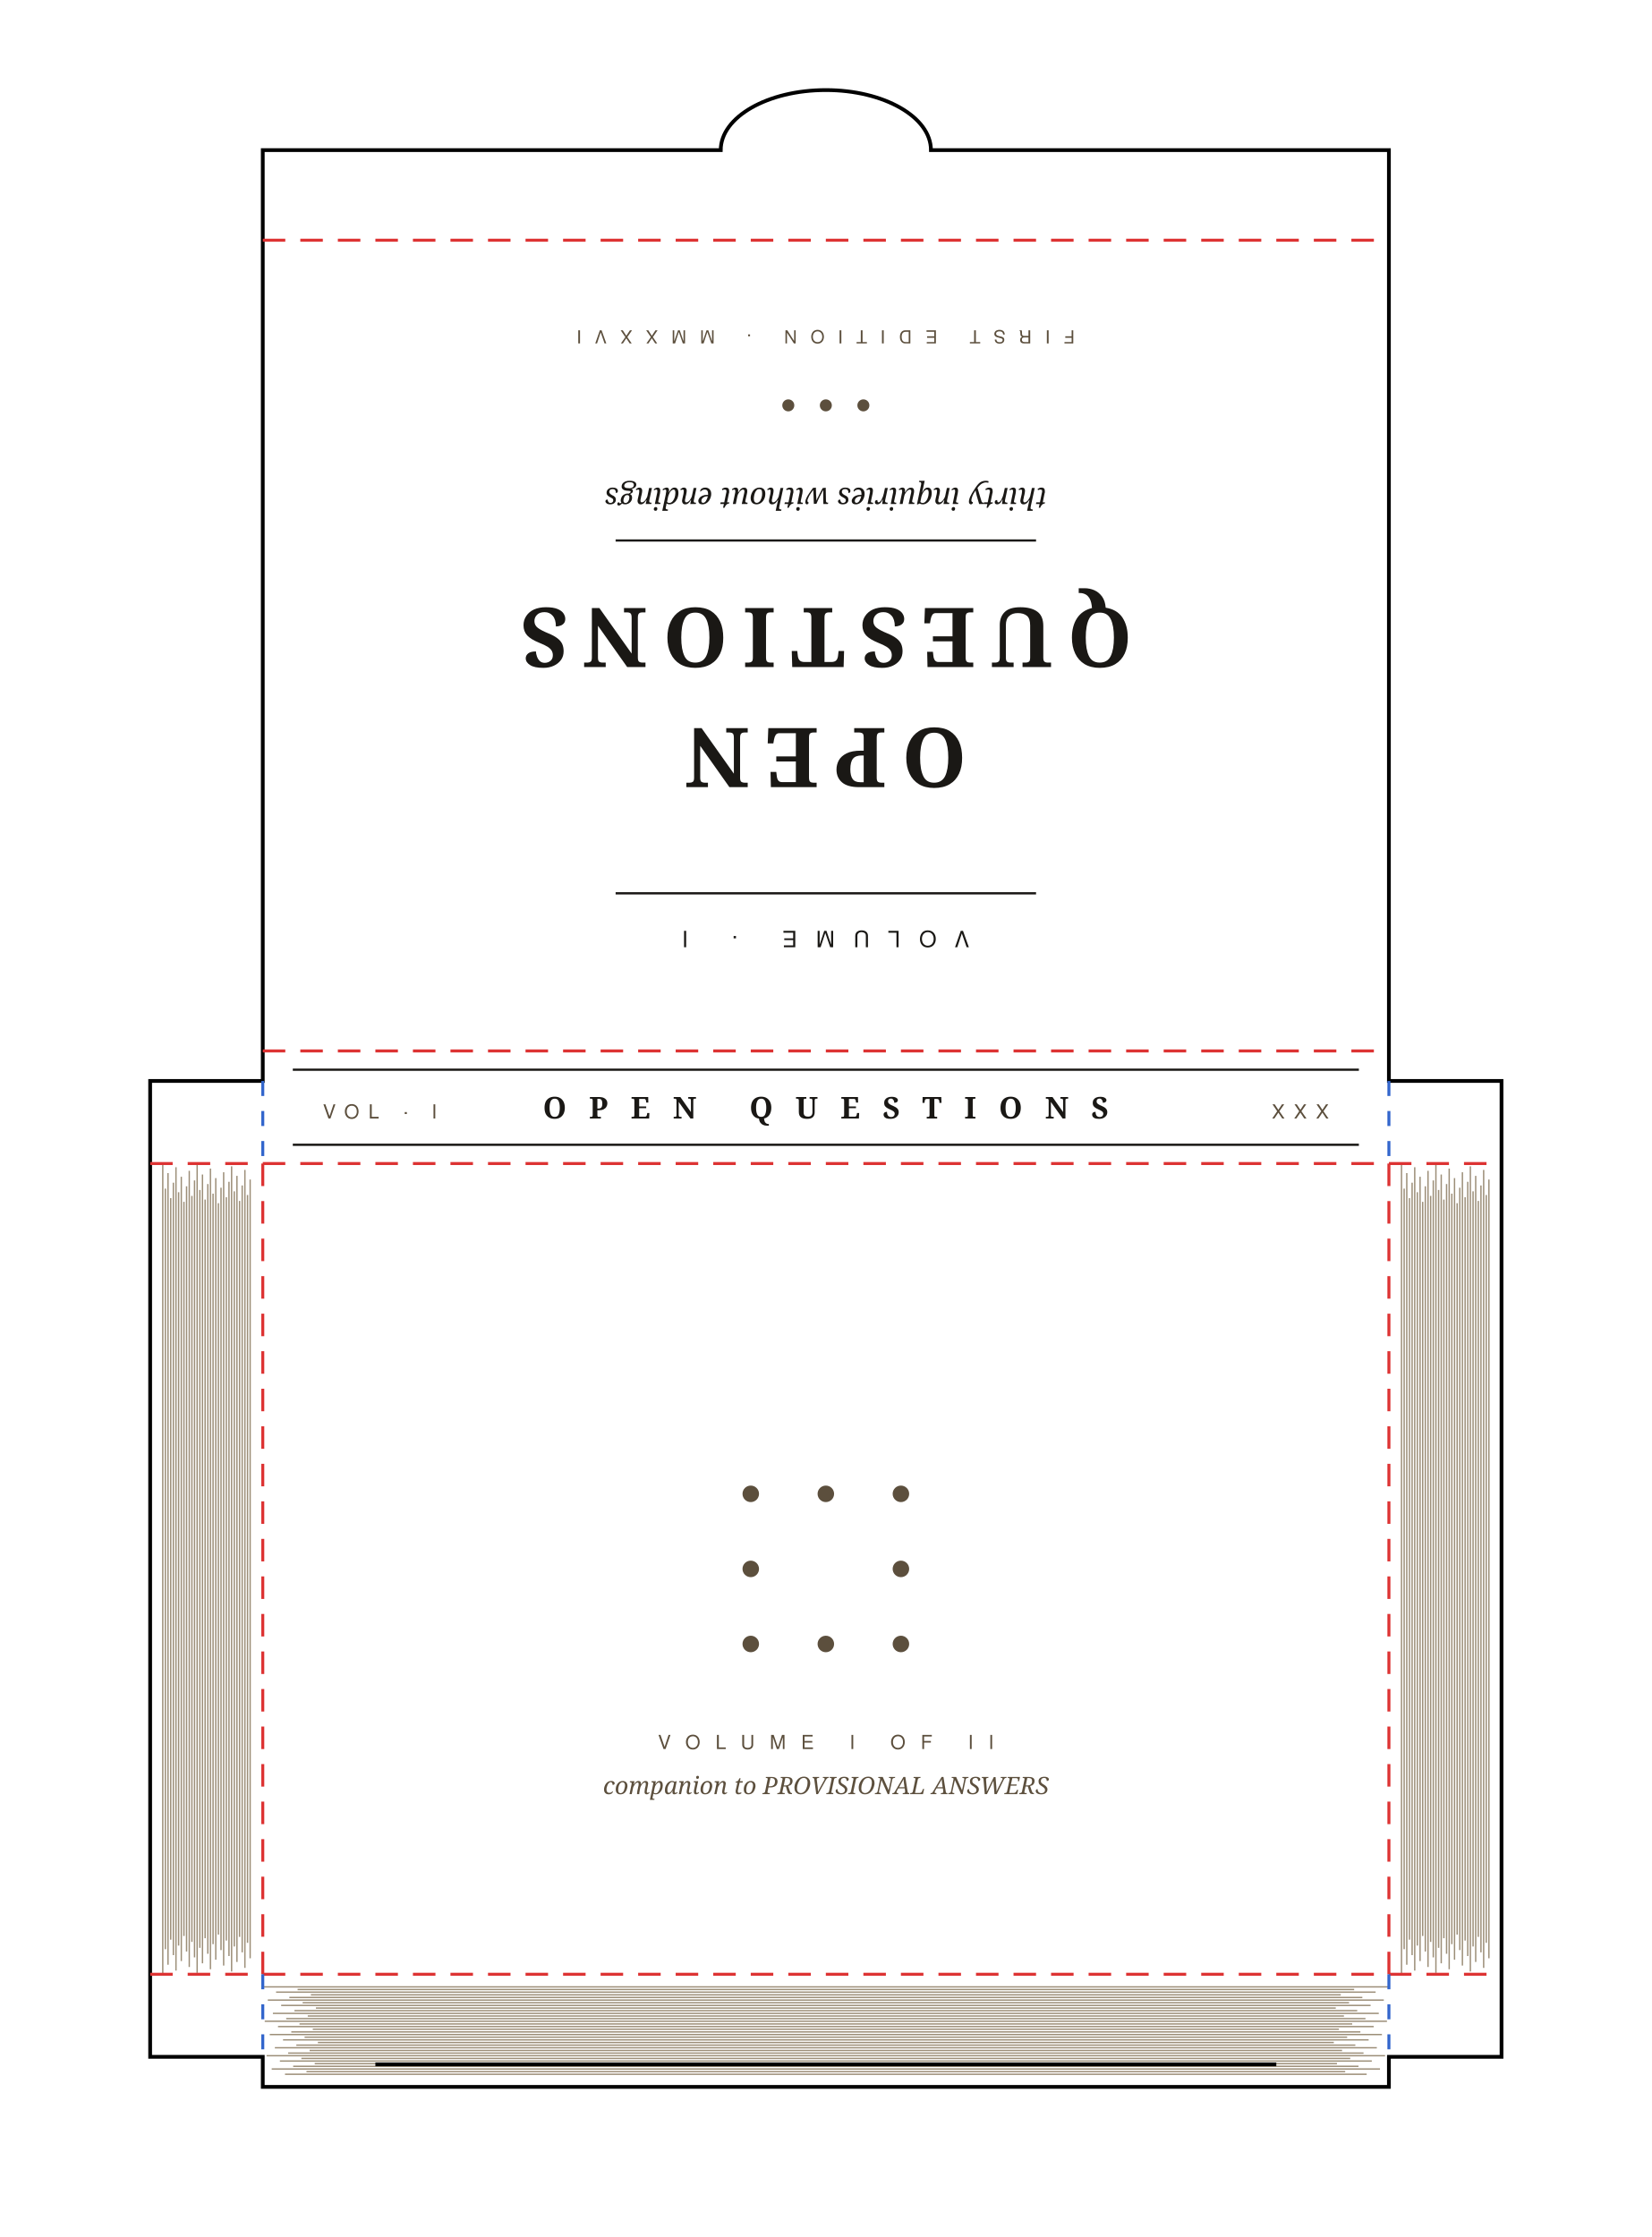
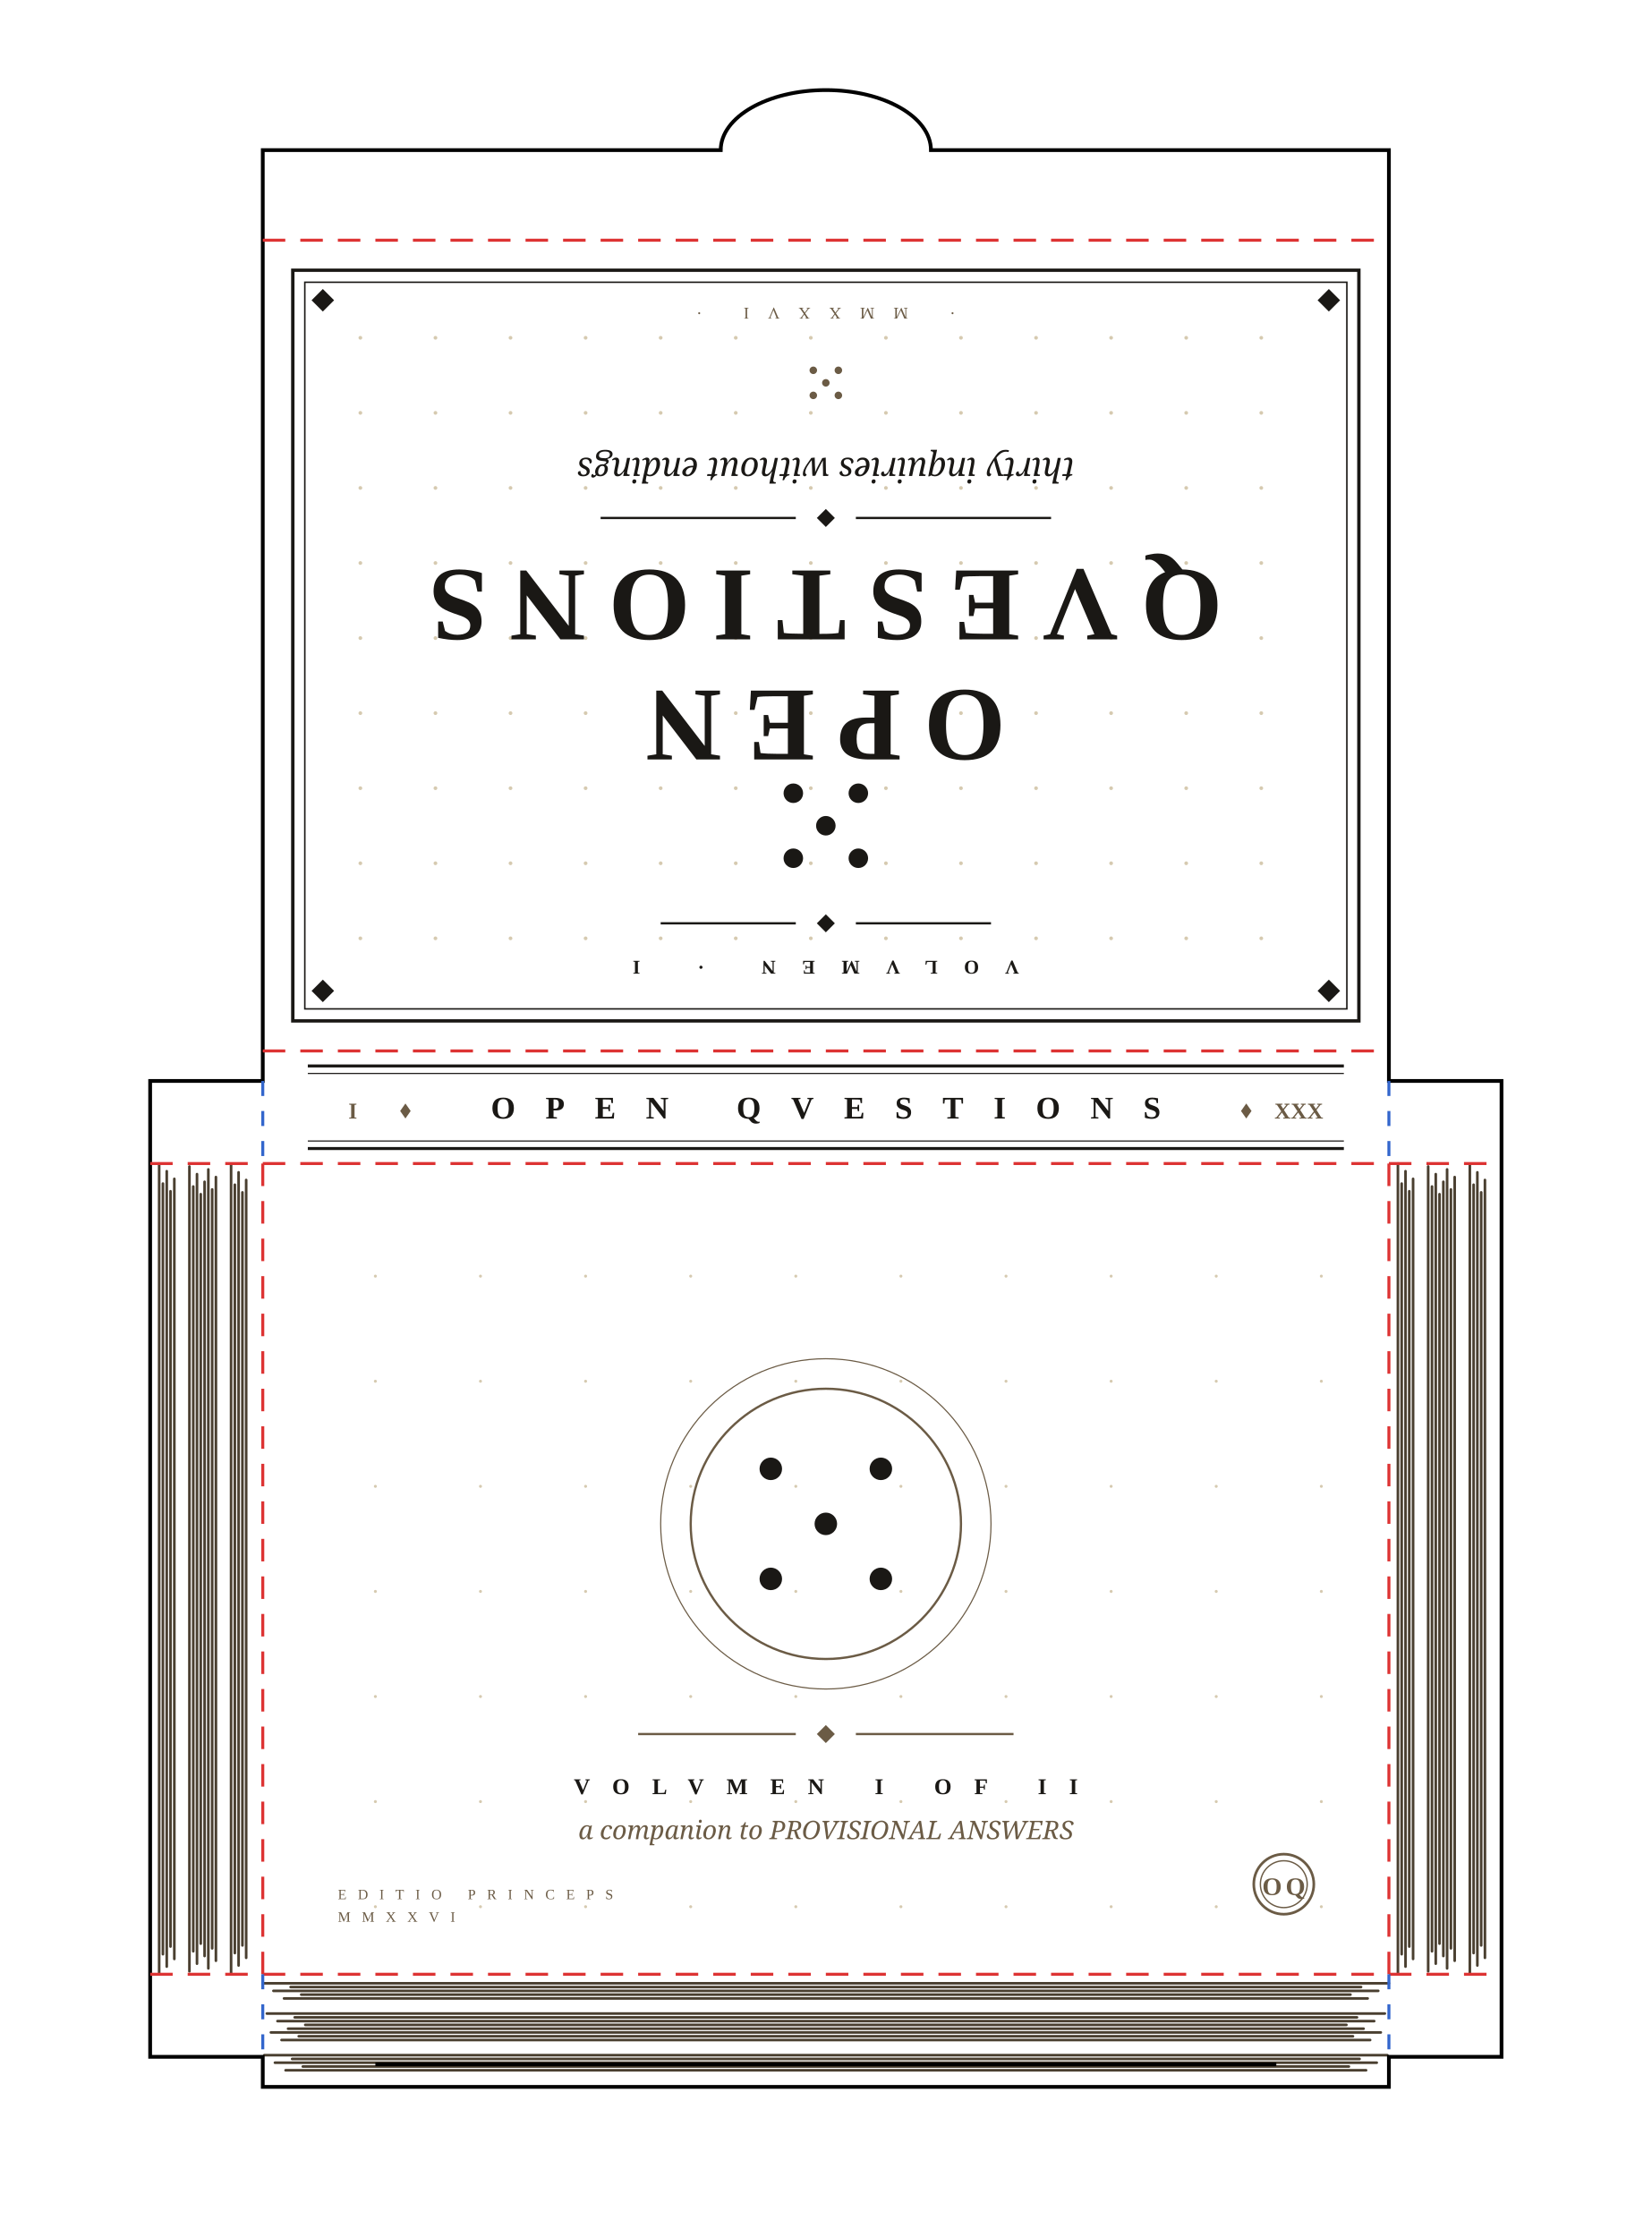
<svg xmlns="http://www.w3.org/2000/svg" width="220mm" height="298mm" viewBox="0 0 220 298">
  <defs>
    <style>
      .cut { fill: none; stroke: #000; stroke-width: 0.5; }
      .fold { fill: none; stroke: #d33; stroke-width: 0.4; stroke-dasharray: 3,2; }
      .glue { fill: none; stroke: #36c; stroke-width: 0.4; stroke-dasharray: 2,2; }
-       .pe { fill: none; stroke: #9C8E78; stroke-width: 0.18; }
+       .pe { fill: none; stroke: #4A3F30; stroke-width: 0.35; stroke-linecap: round; }
    </style>
  </defs>
  <g transform="translate(20, 20)">
    <g id="design">
-       <line class="pe" x1="15.00" y1="244.68" x2="165.00" y2="244.68" />
-       <line class="pe" x1="19.64" y1="245.03" x2="160.37" y2="245.03" />
-       <line class="pe" x1="16.77" y1="245.38" x2="163.23" y2="245.38" />
-       <line class="pe" x1="21.41" y1="245.74" x2="158.59" y2="245.74" />
-       <line class="pe" x1="18.54" y1="246.09" x2="161.46" y2="246.09" />
-       <line class="pe" x1="15.67" y1="246.44" x2="164.32" y2="246.44" />
-       <line class="pe" x1="20.31" y1="246.79" x2="159.69" y2="246.79" />
-       <line class="pe" x1="17.45" y1="247.15" x2="162.56" y2="247.15" />
-       <line class="pe" x1="22.08" y1="247.50" x2="157.92" y2="247.50" />
-       <line class="pe" x1="19.22" y1="247.85" x2="160.78" y2="247.85" />
-       <line class="pe" x1="16.35" y1="248.21" x2="163.65" y2="248.21" />
-       <line class="pe" x1="20.99" y1="248.56" x2="159.01" y2="248.56" />
-       <line class="pe" x1="18.12" y1="248.91" x2="161.88" y2="248.91" />
-       <line class="pe" x1="15.26" y1="249.26" x2="164.74" y2="249.26" />
-       <line class="pe" x1="19.89" y1="249.62" x2="160.11" y2="249.62" />
-       <line class="pe" x1="17.03" y1="249.97" x2="162.97" y2="249.97" />
-       <line class="pe" x1="21.66" y1="250.32" x2="158.34" y2="250.32" />
-       <line class="pe" x1="18.80" y1="250.68" x2="161.20" y2="250.68" />
-       <line class="pe" x1="15.93" y1="251.03" x2="164.07" y2="251.03" />
-       <line class="pe" x1="20.57" y1="251.38" x2="159.44" y2="251.38" />
-       <line class="pe" x1="17.70" y1="251.74" x2="162.30" y2="251.74" />
-       <line class="pe" x1="22.34" y1="252.09" x2="157.66" y2="252.09" />
-       <line class="pe" x1="19.47" y1="252.44" x2="160.53" y2="252.44" />
-       <line class="pe" x1="16.61" y1="252.79" x2="163.39" y2="252.79" />
-       <line class="pe" x1="21.24" y1="253.15" x2="158.76" y2="253.15" />
-       <line class="pe" x1="18.38" y1="253.50" x2="161.62" y2="253.50" />
-       <line class="pe" x1="15.51" y1="253.85" x2="164.49" y2="253.85" />
-       <line class="pe" x1="20.14" y1="254.21" x2="159.85" y2="254.21" />
-       <line class="pe" x1="17.28" y1="254.56" x2="162.72" y2="254.56" />
-       <line class="pe" x1="21.92" y1="254.91" x2="158.08" y2="254.91" />
-       <line class="pe" x1="19.05" y1="255.26" x2="160.95" y2="255.26" />
-       <line class="pe" x1="16.19" y1="255.62" x2="163.81" y2="255.62" />
-       <line class="pe" x1="20.82" y1="255.97" x2="159.18" y2="255.97" />
-       <line class="pe" x1="17.96" y1="256.32" x2="162.04" y2="256.32" />
-       <line class="pe" x1="1.68" y1="135.00" x2="1.68" y2="243.00" />
-       <line class="pe" x1="2.03" y1="138.34" x2="2.03" y2="239.66" />
-       <line class="pe" x1="2.38" y1="136.27" x2="2.38" y2="241.73" />
-       <line class="pe" x1="2.74" y1="139.61" x2="2.74" y2="238.39" />
-       <line class="pe" x1="3.09" y1="137.55" x2="3.09" y2="240.45" />
-       <line class="pe" x1="3.44" y1="135.49" x2="3.44" y2="242.51" />
-       <line class="pe" x1="3.79" y1="138.82" x2="3.79" y2="239.18" />
-       <line class="pe" x1="4.15" y1="136.76" x2="4.15" y2="241.24" />
-       <line class="pe" x1="4.50" y1="140.10" x2="4.50" y2="237.90" />
-       <line class="pe" x1="4.85" y1="138.03" x2="4.85" y2="239.97" />
-       <line class="pe" x1="5.21" y1="135.97" x2="5.21" y2="242.03" />
-       <line class="pe" x1="5.56" y1="139.31" x2="5.56" y2="238.69" />
-       <line class="pe" x1="5.91" y1="137.25" x2="5.91" y2="240.75" />
-       <line class="pe" x1="6.26" y1="135.18" x2="6.26" y2="242.82" />
-       <line class="pe" x1="6.62" y1="138.52" x2="6.62" y2="239.48" />
-       <line class="pe" x1="6.97" y1="136.46" x2="6.97" y2="241.54" />
-       <line class="pe" x1="7.32" y1="139.80" x2="7.32" y2="238.20" />
-       <line class="pe" x1="7.68" y1="137.73" x2="7.68" y2="240.27" />
-       <line class="pe" x1="8.03" y1="135.67" x2="8.03" y2="242.33" />
-       <line class="pe" x1="8.38" y1="139.01" x2="8.38" y2="238.99" />
-       <line class="pe" x1="8.74" y1="136.94" x2="8.74" y2="241.06" />
-       <line class="pe" x1="9.09" y1="140.28" x2="9.09" y2="237.72" />
-       <line class="pe" x1="9.44" y1="138.22" x2="9.44" y2="239.78" />
-       <line class="pe" x1="9.79" y1="136.16" x2="9.79" y2="241.84" />
-       <line class="pe" x1="10.15" y1="139.49" x2="10.15" y2="238.51" />
-       <line class="pe" x1="10.50" y1="137.43" x2="10.50" y2="240.57" />
-       <line class="pe" x1="10.85" y1="135.37" x2="10.85" y2="242.63" />
-       <line class="pe" x1="11.21" y1="138.70" x2="11.21" y2="239.30" />
-       <line class="pe" x1="11.56" y1="136.64" x2="11.56" y2="241.36" />
-       <line class="pe" x1="11.91" y1="139.98" x2="11.91" y2="238.02" />
-       <line class="pe" x1="12.26" y1="137.92" x2="12.26" y2="240.08" />
-       <line class="pe" x1="12.62" y1="135.85" x2="12.62" y2="242.15" />
-       <line class="pe" x1="12.97" y1="139.19" x2="12.97" y2="238.81" />
-       <line class="pe" x1="13.32" y1="137.13" x2="13.32" y2="240.87" />
-       <line class="pe" x1="166.68" y1="135.00" x2="166.68" y2="243.00" />
-       <line class="pe" x1="167.03" y1="138.34" x2="167.03" y2="239.66" />
-       <line class="pe" x1="167.38" y1="136.27" x2="167.38" y2="241.73" />
-       <line class="pe" x1="167.74" y1="139.61" x2="167.74" y2="238.39" />
-       <line class="pe" x1="168.09" y1="137.55" x2="168.09" y2="240.45" />
-       <line class="pe" x1="168.44" y1="135.49" x2="168.44" y2="242.51" />
-       <line class="pe" x1="168.79" y1="138.82" x2="168.79" y2="239.18" />
-       <line class="pe" x1="169.15" y1="136.76" x2="169.15" y2="241.24" />
-       <line class="pe" x1="169.50" y1="140.10" x2="169.50" y2="237.90" />
-       <line class="pe" x1="169.85" y1="138.03" x2="169.85" y2="239.97" />
-       <line class="pe" x1="170.21" y1="135.97" x2="170.21" y2="242.03" />
-       <line class="pe" x1="170.56" y1="139.31" x2="170.56" y2="238.69" />
-       <line class="pe" x1="170.91" y1="137.25" x2="170.91" y2="240.75" />
-       <line class="pe" x1="171.26" y1="135.18" x2="171.26" y2="242.82" />
-       <line class="pe" x1="171.62" y1="138.52" x2="171.62" y2="239.48" />
-       <line class="pe" x1="171.97" y1="136.46" x2="171.97" y2="241.54" />
-       <line class="pe" x1="172.32" y1="139.80" x2="172.32" y2="238.20" />
-       <line class="pe" x1="172.68" y1="137.73" x2="172.68" y2="240.27" />
-       <line class="pe" x1="173.03" y1="135.67" x2="173.03" y2="242.33" />
-       <line class="pe" x1="173.38" y1="139.01" x2="173.38" y2="238.99" />
-       <line class="pe" x1="173.74" y1="136.94" x2="173.74" y2="241.06" />
-       <line class="pe" x1="174.09" y1="140.28" x2="174.09" y2="237.72" />
-       <line class="pe" x1="174.44" y1="138.22" x2="174.44" y2="239.78" />
-       <line class="pe" x1="174.79" y1="136.16" x2="174.79" y2="241.84" />
-       <line class="pe" x1="175.15" y1="139.49" x2="175.15" y2="238.51" />
-       <line class="pe" x1="175.50" y1="137.43" x2="175.50" y2="240.57" />
-       <line class="pe" x1="175.85" y1="135.37" x2="175.85" y2="242.63" />
-       <line class="pe" x1="176.21" y1="138.70" x2="176.21" y2="239.30" />
-       <line class="pe" x1="176.56" y1="136.64" x2="176.56" y2="241.36" />
-       <line class="pe" x1="176.91" y1="139.98" x2="176.91" y2="238.02" />
-       <line class="pe" x1="177.26" y1="137.92" x2="177.26" y2="240.08" />
-       <line class="pe" x1="177.62" y1="135.85" x2="177.62" y2="242.15" />
-       <line class="pe" x1="177.97" y1="139.19" x2="177.97" y2="238.81" />
-       <line class="pe" x1="178.32" y1="137.13" x2="178.32" y2="240.87" />
+       <g id="bg_patterns">
+         <circle cx="28.0" cy="25.0" r="0.25" fill="#D6CAB0" />
+         <circle cx="28.0" cy="35.0" r="0.25" fill="#D6CAB0" />
+         <circle cx="28.0" cy="45.0" r="0.25" fill="#D6CAB0" />
+         <circle cx="28.0" cy="55.0" r="0.25" fill="#D6CAB0" />
+         <circle cx="28.0" cy="65.0" r="0.25" fill="#D6CAB0" />
+         <circle cx="28.0" cy="75.0" r="0.25" fill="#D6CAB0" />
+         <circle cx="28.0" cy="85.0" r="0.25" fill="#D6CAB0" />
+         <circle cx="28.0" cy="95.0" r="0.25" fill="#D6CAB0" />
+         <circle cx="28.0" cy="105.0" r="0.25" fill="#D6CAB0" />
+         <circle cx="38.0" cy="25.0" r="0.25" fill="#D6CAB0" />
+         <circle cx="38.0" cy="35.0" r="0.25" fill="#D6CAB0" />
+         <circle cx="38.0" cy="45.0" r="0.25" fill="#D6CAB0" />
+         <circle cx="38.0" cy="55.0" r="0.25" fill="#D6CAB0" />
+         <circle cx="38.0" cy="65.0" r="0.25" fill="#D6CAB0" />
+         <circle cx="38.0" cy="75.0" r="0.25" fill="#D6CAB0" />
+         <circle cx="38.0" cy="85.0" r="0.25" fill="#D6CAB0" />
+         <circle cx="38.0" cy="95.0" r="0.25" fill="#D6CAB0" />
+         <circle cx="38.0" cy="105.0" r="0.25" fill="#D6CAB0" />
+         <circle cx="48.0" cy="25.0" r="0.25" fill="#D6CAB0" />
+         <circle cx="48.0" cy="35.0" r="0.25" fill="#D6CAB0" />
+         <circle cx="48.0" cy="45.0" r="0.25" fill="#D6CAB0" />
+         <circle cx="48.0" cy="55.0" r="0.25" fill="#D6CAB0" />
+         <circle cx="48.0" cy="65.0" r="0.25" fill="#D6CAB0" />
+         <circle cx="48.0" cy="75.0" r="0.25" fill="#D6CAB0" />
+         <circle cx="48.0" cy="85.0" r="0.25" fill="#D6CAB0" />
+         <circle cx="48.0" cy="95.0" r="0.25" fill="#D6CAB0" />
+         <circle cx="48.0" cy="105.0" r="0.25" fill="#D6CAB0" />
+         <circle cx="58.0" cy="25.0" r="0.25" fill="#D6CAB0" />
+         <circle cx="58.0" cy="35.0" r="0.25" fill="#D6CAB0" />
+         <circle cx="58.0" cy="45.0" r="0.25" fill="#D6CAB0" />
+         <circle cx="58.0" cy="55.0" r="0.25" fill="#D6CAB0" />
+         <circle cx="58.0" cy="65.0" r="0.25" fill="#D6CAB0" />
+         <circle cx="58.0" cy="75.0" r="0.25" fill="#D6CAB0" />
+         <circle cx="58.0" cy="85.0" r="0.25" fill="#D6CAB0" />
+         <circle cx="58.0" cy="95.0" r="0.25" fill="#D6CAB0" />
+         <circle cx="58.0" cy="105.0" r="0.25" fill="#D6CAB0" />
+         <circle cx="68.0" cy="25.0" r="0.25" fill="#D6CAB0" />
+         <circle cx="68.0" cy="35.0" r="0.25" fill="#D6CAB0" />
+         <circle cx="68.0" cy="45.0" r="0.25" fill="#D6CAB0" />
+         <circle cx="68.0" cy="55.0" r="0.25" fill="#D6CAB0" />
+         <circle cx="68.0" cy="65.0" r="0.25" fill="#D6CAB0" />
+         <circle cx="68.0" cy="75.0" r="0.25" fill="#D6CAB0" />
+         <circle cx="68.0" cy="85.0" r="0.25" fill="#D6CAB0" />
+         <circle cx="68.0" cy="95.0" r="0.25" fill="#D6CAB0" />
+         <circle cx="68.0" cy="105.0" r="0.25" fill="#D6CAB0" />
+         <circle cx="78.0" cy="25.0" r="0.25" fill="#D6CAB0" />
+         <circle cx="78.0" cy="35.0" r="0.25" fill="#D6CAB0" />
+         <circle cx="78.0" cy="45.0" r="0.25" fill="#D6CAB0" />
+         <circle cx="78.0" cy="55.0" r="0.25" fill="#D6CAB0" />
+         <circle cx="78.0" cy="65.0" r="0.25" fill="#D6CAB0" />
+         <circle cx="78.0" cy="75.0" r="0.25" fill="#D6CAB0" />
+         <circle cx="78.0" cy="85.0" r="0.25" fill="#D6CAB0" />
+         <circle cx="78.0" cy="95.0" r="0.25" fill="#D6CAB0" />
+         <circle cx="78.0" cy="105.0" r="0.25" fill="#D6CAB0" />
+         <circle cx="88.0" cy="25.0" r="0.25" fill="#D6CAB0" />
+         <circle cx="88.0" cy="35.0" r="0.25" fill="#D6CAB0" />
+         <circle cx="88.0" cy="45.0" r="0.25" fill="#D6CAB0" />
+         <circle cx="88.0" cy="55.0" r="0.25" fill="#D6CAB0" />
+         <circle cx="88.0" cy="65.0" r="0.25" fill="#D6CAB0" />
+         <circle cx="88.0" cy="75.0" r="0.25" fill="#D6CAB0" />
+         <circle cx="88.0" cy="85.0" r="0.25" fill="#D6CAB0" />
+         <circle cx="88.0" cy="95.0" r="0.25" fill="#D6CAB0" />
+         <circle cx="88.0" cy="105.0" r="0.25" fill="#D6CAB0" />
+         <circle cx="98.0" cy="25.0" r="0.25" fill="#D6CAB0" />
+         <circle cx="98.0" cy="35.0" r="0.25" fill="#D6CAB0" />
+         <circle cx="98.0" cy="45.0" r="0.25" fill="#D6CAB0" />
+         <circle cx="98.0" cy="55.0" r="0.25" fill="#D6CAB0" />
+         <circle cx="98.0" cy="65.0" r="0.25" fill="#D6CAB0" />
+         <circle cx="98.0" cy="75.0" r="0.25" fill="#D6CAB0" />
+         <circle cx="98.0" cy="85.0" r="0.25" fill="#D6CAB0" />
+         <circle cx="98.0" cy="95.0" r="0.25" fill="#D6CAB0" />
+         <circle cx="98.0" cy="105.0" r="0.25" fill="#D6CAB0" />
+         <circle cx="108.0" cy="25.0" r="0.25" fill="#D6CAB0" />
+         <circle cx="108.0" cy="35.0" r="0.25" fill="#D6CAB0" />
+         <circle cx="108.0" cy="45.0" r="0.25" fill="#D6CAB0" />
+         <circle cx="108.0" cy="55.0" r="0.25" fill="#D6CAB0" />
+         <circle cx="108.0" cy="65.0" r="0.25" fill="#D6CAB0" />
+         <circle cx="108.0" cy="75.0" r="0.25" fill="#D6CAB0" />
+         <circle cx="108.0" cy="85.0" r="0.25" fill="#D6CAB0" />
+         <circle cx="108.0" cy="95.0" r="0.25" fill="#D6CAB0" />
+         <circle cx="108.0" cy="105.0" r="0.25" fill="#D6CAB0" />
+         <circle cx="118.0" cy="25.0" r="0.25" fill="#D6CAB0" />
+         <circle cx="118.0" cy="35.0" r="0.25" fill="#D6CAB0" />
+         <circle cx="118.0" cy="45.0" r="0.25" fill="#D6CAB0" />
+         <circle cx="118.0" cy="55.0" r="0.25" fill="#D6CAB0" />
+         <circle cx="118.0" cy="65.0" r="0.25" fill="#D6CAB0" />
+         <circle cx="118.0" cy="75.0" r="0.25" fill="#D6CAB0" />
+         <circle cx="118.0" cy="85.0" r="0.25" fill="#D6CAB0" />
+         <circle cx="118.0" cy="95.0" r="0.25" fill="#D6CAB0" />
+         <circle cx="118.0" cy="105.0" r="0.25" fill="#D6CAB0" />
+         <circle cx="128.0" cy="25.0" r="0.25" fill="#D6CAB0" />
+         <circle cx="128.0" cy="35.0" r="0.25" fill="#D6CAB0" />
+         <circle cx="128.0" cy="45.0" r="0.25" fill="#D6CAB0" />
+         <circle cx="128.0" cy="55.0" r="0.25" fill="#D6CAB0" />
+         <circle cx="128.0" cy="65.0" r="0.25" fill="#D6CAB0" />
+         <circle cx="128.0" cy="75.0" r="0.25" fill="#D6CAB0" />
+         <circle cx="128.0" cy="85.0" r="0.25" fill="#D6CAB0" />
+         <circle cx="128.0" cy="95.0" r="0.25" fill="#D6CAB0" />
+         <circle cx="128.0" cy="105.0" r="0.25" fill="#D6CAB0" />
+         <circle cx="138.0" cy="25.0" r="0.25" fill="#D6CAB0" />
+         <circle cx="138.0" cy="35.0" r="0.25" fill="#D6CAB0" />
+         <circle cx="138.0" cy="45.0" r="0.25" fill="#D6CAB0" />
+         <circle cx="138.0" cy="55.0" r="0.25" fill="#D6CAB0" />
+         <circle cx="138.0" cy="65.0" r="0.25" fill="#D6CAB0" />
+         <circle cx="138.0" cy="75.0" r="0.25" fill="#D6CAB0" />
+         <circle cx="138.0" cy="85.0" r="0.25" fill="#D6CAB0" />
+         <circle cx="138.0" cy="95.0" r="0.25" fill="#D6CAB0" />
+         <circle cx="138.0" cy="105.0" r="0.25" fill="#D6CAB0" />
+         <circle cx="148.0" cy="25.0" r="0.25" fill="#D6CAB0" />
+         <circle cx="148.0" cy="35.0" r="0.25" fill="#D6CAB0" />
+         <circle cx="148.0" cy="45.0" r="0.25" fill="#D6CAB0" />
+         <circle cx="148.0" cy="55.0" r="0.25" fill="#D6CAB0" />
+         <circle cx="148.0" cy="65.0" r="0.25" fill="#D6CAB0" />
+         <circle cx="148.0" cy="75.0" r="0.25" fill="#D6CAB0" />
+         <circle cx="148.0" cy="85.0" r="0.25" fill="#D6CAB0" />
+         <circle cx="148.0" cy="95.0" r="0.25" fill="#D6CAB0" />
+         <circle cx="148.0" cy="105.0" r="0.25" fill="#D6CAB0" />
+         <circle cx="30.0" cy="150.0" r="0.2" fill="#D6CAB0" />
+         <circle cx="30.0" cy="164.0" r="0.2" fill="#D6CAB0" />
+         <circle cx="30.0" cy="178.0" r="0.2" fill="#D6CAB0" />
+         <circle cx="30.0" cy="192.0" r="0.2" fill="#D6CAB0" />
+         <circle cx="30.0" cy="206.0" r="0.2" fill="#D6CAB0" />
+         <circle cx="30.0" cy="220.0" r="0.2" fill="#D6CAB0" />
+         <circle cx="30.0" cy="234.0" r="0.2" fill="#D6CAB0" />
+         <circle cx="44.0" cy="150.0" r="0.2" fill="#D6CAB0" />
+         <circle cx="44.0" cy="164.0" r="0.2" fill="#D6CAB0" />
+         <circle cx="44.0" cy="178.0" r="0.2" fill="#D6CAB0" />
+         <circle cx="44.0" cy="192.0" r="0.2" fill="#D6CAB0" />
+         <circle cx="44.0" cy="206.0" r="0.2" fill="#D6CAB0" />
+         <circle cx="44.0" cy="220.0" r="0.2" fill="#D6CAB0" />
+         <circle cx="44.0" cy="234.0" r="0.2" fill="#D6CAB0" />
+         <circle cx="58.0" cy="150.0" r="0.2" fill="#D6CAB0" />
+         <circle cx="58.0" cy="164.0" r="0.2" fill="#D6CAB0" />
+         <circle cx="58.0" cy="178.0" r="0.2" fill="#D6CAB0" />
+         <circle cx="58.0" cy="192.0" r="0.2" fill="#D6CAB0" />
+         <circle cx="58.0" cy="206.0" r="0.2" fill="#D6CAB0" />
+         <circle cx="58.0" cy="220.0" r="0.2" fill="#D6CAB0" />
+         <circle cx="58.0" cy="234.0" r="0.2" fill="#D6CAB0" />
+         <circle cx="72.0" cy="150.0" r="0.2" fill="#D6CAB0" />
+         <circle cx="72.0" cy="164.0" r="0.2" fill="#D6CAB0" />
+         <circle cx="72.0" cy="178.0" r="0.2" fill="#D6CAB0" />
+         <circle cx="72.0" cy="192.0" r="0.2" fill="#D6CAB0" />
+         <circle cx="72.0" cy="206.0" r="0.2" fill="#D6CAB0" />
+         <circle cx="72.0" cy="220.0" r="0.2" fill="#D6CAB0" />
+         <circle cx="72.0" cy="234.0" r="0.2" fill="#D6CAB0" />
+         <circle cx="86.0" cy="150.0" r="0.2" fill="#D6CAB0" />
+         <circle cx="86.0" cy="164.0" r="0.2" fill="#D6CAB0" />
+         <circle cx="86.0" cy="178.0" r="0.2" fill="#D6CAB0" />
+         <circle cx="86.0" cy="192.0" r="0.2" fill="#D6CAB0" />
+         <circle cx="86.0" cy="206.0" r="0.2" fill="#D6CAB0" />
+         <circle cx="86.0" cy="220.0" r="0.2" fill="#D6CAB0" />
+         <circle cx="86.0" cy="234.0" r="0.2" fill="#D6CAB0" />
+         <circle cx="100.0" cy="150.0" r="0.2" fill="#D6CAB0" />
+         <circle cx="100.0" cy="164.0" r="0.2" fill="#D6CAB0" />
+         <circle cx="100.0" cy="178.0" r="0.2" fill="#D6CAB0" />
+         <circle cx="100.0" cy="192.0" r="0.2" fill="#D6CAB0" />
+         <circle cx="100.0" cy="206.0" r="0.2" fill="#D6CAB0" />
+         <circle cx="100.0" cy="220.0" r="0.2" fill="#D6CAB0" />
+         <circle cx="100.0" cy="234.0" r="0.2" fill="#D6CAB0" />
+         <circle cx="114.0" cy="150.0" r="0.2" fill="#D6CAB0" />
+         <circle cx="114.0" cy="164.0" r="0.2" fill="#D6CAB0" />
+         <circle cx="114.0" cy="178.0" r="0.2" fill="#D6CAB0" />
+         <circle cx="114.0" cy="192.0" r="0.2" fill="#D6CAB0" />
+         <circle cx="114.0" cy="206.0" r="0.2" fill="#D6CAB0" />
+         <circle cx="114.0" cy="220.0" r="0.2" fill="#D6CAB0" />
+         <circle cx="114.0" cy="234.0" r="0.2" fill="#D6CAB0" />
+         <circle cx="128.0" cy="150.0" r="0.2" fill="#D6CAB0" />
+         <circle cx="128.0" cy="164.0" r="0.2" fill="#D6CAB0" />
+         <circle cx="128.0" cy="178.0" r="0.2" fill="#D6CAB0" />
+         <circle cx="128.0" cy="192.0" r="0.2" fill="#D6CAB0" />
+         <circle cx="128.0" cy="206.0" r="0.2" fill="#D6CAB0" />
+         <circle cx="128.0" cy="220.0" r="0.2" fill="#D6CAB0" />
+         <circle cx="128.0" cy="234.0" r="0.2" fill="#D6CAB0" />
+         <circle cx="142.0" cy="150.0" r="0.2" fill="#D6CAB0" />
+         <circle cx="142.0" cy="164.0" r="0.2" fill="#D6CAB0" />
+         <circle cx="142.0" cy="178.0" r="0.2" fill="#D6CAB0" />
+         <circle cx="142.0" cy="192.0" r="0.2" fill="#D6CAB0" />
+         <circle cx="142.0" cy="206.0" r="0.2" fill="#D6CAB0" />
+         <circle cx="142.0" cy="220.0" r="0.2" fill="#D6CAB0" />
+         <circle cx="142.0" cy="234.0" r="0.2" fill="#D6CAB0" />
+         <circle cx="156.0" cy="150.0" r="0.2" fill="#D6CAB0" />
+         <circle cx="156.0" cy="164.0" r="0.2" fill="#D6CAB0" />
+         <circle cx="156.0" cy="178.0" r="0.2" fill="#D6CAB0" />
+         <circle cx="156.0" cy="192.0" r="0.2" fill="#D6CAB0" />
+         <circle cx="156.0" cy="206.0" r="0.2" fill="#D6CAB0" />
+         <circle cx="156.0" cy="220.0" r="0.2" fill="#D6CAB0" />
+         <circle cx="156.0" cy="234.0" r="0.2" fill="#D6CAB0" />
+       </g>
+       <g id="page_edges">
+         <line class="pe" x1="15.00" y1="244.20" x2="165.00" y2="244.20" />
+         <line class="pe" x1="18.71" y1="244.70" x2="161.29" y2="244.70" />
+         <line class="pe" x1="16.42" y1="245.21" x2="163.58" y2="245.21" />
+         <line class="pe" x1="20.12" y1="245.71" x2="159.88" y2="245.71" />
+         <line class="pe" x1="17.83" y1="246.22" x2="162.17" y2="246.22" />
+         <line class="pe" x1="15.54" y1="248.23" x2="164.46" y2="248.23" />
+         <line class="pe" x1="19.25" y1="248.74" x2="160.75" y2="248.74" />
+         <line class="pe" x1="16.96" y1="249.24" x2="163.04" y2="249.24" />
+         <line class="pe" x1="20.66" y1="249.74" x2="159.34" y2="249.74" />
+         <line class="pe" x1="18.37" y1="250.25" x2="161.63" y2="250.25" />
+         <line class="pe" x1="16.08" y1="250.75" x2="163.92" y2="250.75" />
+         <line class="pe" x1="19.79" y1="251.26" x2="160.21" y2="251.26" />
+         <line class="pe" x1="17.50" y1="251.76" x2="162.50" y2="251.76" />
+         <line class="pe" x1="15.20" y1="253.78" x2="164.80" y2="253.78" />
+         <line class="pe" x1="18.91" y1="254.28" x2="161.09" y2="254.28" />
+         <line class="pe" x1="16.62" y1="254.78" x2="163.38" y2="254.78" />
+         <line class="pe" x1="20.33" y1="255.29" x2="159.67" y2="255.29" />
+         <line class="pe" x1="18.04" y1="255.79" x2="161.96" y2="255.79" />
+         <line class="pe" x1="1.20" y1="135.00" x2="1.20" y2="243.00" />
+         <line class="pe" x1="1.70" y1="137.67" x2="1.70" y2="240.33" />
+         <line class="pe" x1="2.21" y1="136.02" x2="2.21" y2="241.98" />
+         <line class="pe" x1="2.71" y1="138.69" x2="2.71" y2="239.31" />
+         <line class="pe" x1="3.22" y1="137.04" x2="3.22" y2="240.96" />
+         <line class="pe" x1="5.23" y1="135.39" x2="5.23" y2="242.61" />
+         <line class="pe" x1="5.74" y1="138.06" x2="5.74" y2="239.94" />
+         <line class="pe" x1="6.24" y1="136.41" x2="6.24" y2="241.59" />
+         <line class="pe" x1="6.74" y1="139.08" x2="6.74" y2="238.92" />
+         <line class="pe" x1="7.25" y1="137.43" x2="7.25" y2="240.57" />
+         <line class="pe" x1="7.75" y1="135.78" x2="7.75" y2="242.22" />
+         <line class="pe" x1="8.26" y1="138.45" x2="8.26" y2="239.55" />
+         <line class="pe" x1="8.76" y1="136.80" x2="8.76" y2="241.20" />
+         <line class="pe" x1="10.78" y1="135.15" x2="10.78" y2="242.85" />
+         <line class="pe" x1="11.28" y1="137.82" x2="11.28" y2="240.18" />
+         <line class="pe" x1="11.78" y1="136.17" x2="11.78" y2="241.83" />
+         <line class="pe" x1="12.29" y1="138.84" x2="12.29" y2="239.16" />
+         <line class="pe" x1="12.79" y1="137.19" x2="12.79" y2="240.81" />
+         <line class="pe" x1="166.20" y1="135.00" x2="166.20" y2="243.00" />
+         <line class="pe" x1="166.70" y1="137.67" x2="166.70" y2="240.33" />
+         <line class="pe" x1="167.21" y1="136.02" x2="167.21" y2="241.98" />
+         <line class="pe" x1="167.71" y1="138.69" x2="167.71" y2="239.31" />
+         <line class="pe" x1="168.22" y1="137.04" x2="168.22" y2="240.96" />
+         <line class="pe" x1="170.23" y1="135.39" x2="170.23" y2="242.61" />
+         <line class="pe" x1="170.74" y1="138.06" x2="170.74" y2="239.94" />
+         <line class="pe" x1="171.24" y1="136.41" x2="171.24" y2="241.59" />
+         <line class="pe" x1="171.74" y1="139.08" x2="171.74" y2="238.92" />
+         <line class="pe" x1="172.25" y1="137.43" x2="172.25" y2="240.57" />
+         <line class="pe" x1="172.75" y1="135.78" x2="172.75" y2="242.22" />
+         <line class="pe" x1="173.26" y1="138.45" x2="173.26" y2="239.55" />
+         <line class="pe" x1="173.76" y1="136.80" x2="173.76" y2="241.20" />
+         <line class="pe" x1="175.78" y1="135.15" x2="175.78" y2="242.85" />
+         <line class="pe" x1="176.28" y1="137.82" x2="176.28" y2="240.18" />
+         <line class="pe" x1="176.78" y1="136.17" x2="176.78" y2="241.83" />
+         <line class="pe" x1="177.29" y1="138.84" x2="177.29" y2="239.16" />
+         <line class="pe" x1="177.79" y1="137.19" x2="177.79" y2="240.81" />
+       </g>
      <g id="lid_design" transform="rotate(180 90.0 66.0)">
-         <text x="90.0" y="28.0" text-anchor="middle" font-family="Helvetica, Arial, sans-serif" font-size="3" letter-spacing="2.5" fill="#1A1815">VOLUME · I</text>
-         <line x1="62.0" y1="33.0" x2="118.0" y2="33.0" stroke="#1A1815" stroke-width="0.3" />
-         <text x="90.0" y="55.0" text-anchor="middle" font-family="Georgia, serif" font-size="11" font-weight="700" letter-spacing="2" fill="#1A1815">OPEN</text>
-         <text x="90.0" y="71.0" text-anchor="middle" font-family="Georgia, serif" font-size="11" font-weight="700" letter-spacing="2" fill="#1A1815">QUESTIONS</text>
-         <line x1="62.0" y1="80.0" x2="118.0" y2="80.0" stroke="#1A1815" stroke-width="0.3" />
-         <text x="90.0" y="87.0" text-anchor="middle" font-family="Georgia, serif" font-size="4" font-style="italic" fill="#1A1815">thirty inquiries without endings</text>
-         <circle cx="85.0" cy="98.0" r="0.8" fill="#5C4F3D" />
-         <circle cx="90.0" cy="98.0" r="0.8" fill="#5C4F3D" />
-         <circle cx="95.0" cy="98.0" r="0.8" fill="#5C4F3D" />
-         <text x="90.0" y="108.0" text-anchor="middle" font-family="Helvetica, Arial, sans-serif" font-size="2.4" letter-spacing="1.8" fill="#5C4F3D">FIRST EDITION · MMXXVI</text>
+         <rect x="19" y="16" width="142" height="100" fill="none" stroke="#1A1815" stroke-width="0.45" />
+         <rect x="20.6" y="17.6" width="138.8" height="96.8" fill="none" stroke="#1A1815" stroke-width="0.2" />
+         <polygon points="23,18.5 24.5,20 23,21.5 21.5,20" fill="#1A1815" />
+         <polygon points="157,18.5 158.5,20 157,21.5 155.5,20" fill="#1A1815" />
+         <polygon points="23,110.5 24.5,112 23,113.5 21.5,112" fill="#1A1815" />
+         <polygon points="157,110.5 158.5,112 157,113.5 155.5,112" fill="#1A1815" />
+         <text x="90.0" y="24.0" text-anchor="middle" font-family="Cinzel, 'Trajan Pro', Optima, 'Times New Roman', serif" font-size="2.6" letter-spacing="3.5" font-weight="600" fill="#1A1815">VOLVMEN · I</text>
+         <line x1="68.00" y1="29.00" x2="86.00" y2="29.00" stroke="#1A1815" stroke-width="0.3" />
+         <polygon points="88.8,29.0 90.0,27.8 91.2,29.0 90.0,30.2" fill="#1A1815" />
+         <line x1="94.00" y1="29.00" x2="112.00" y2="29.00" stroke="#1A1815" stroke-width="0.3" />
+         <circle cx="90.00" cy="42.00" r="1.30" fill="#1A1815" />
+         <circle cx="85.67" cy="37.67" r="1.30" fill="#1A1815" />
+         <circle cx="94.33" cy="37.67" r="1.30" fill="#1A1815" />
+         <circle cx="85.67" cy="46.33" r="1.30" fill="#1A1815" />
+         <circle cx="94.33" cy="46.33" r="1.30" fill="#1A1815" />
+         <text x="90.0" y="60.0" text-anchor="middle" font-family="Cinzel, 'Trajan Pro', Optima, 'Times New Roman', serif" font-size="14" font-weight="700" letter-spacing="3" fill="#1A1815">OPEN</text>
+         <text x="90.0" y="76.0" text-anchor="middle" font-family="Cinzel, 'Trajan Pro', Optima, 'Times New Roman', serif" font-size="14" font-weight="700" letter-spacing="3" fill="#1A1815">QVESTIONS</text>
+         <line x1="60.00" y1="83.00" x2="86.00" y2="83.00" stroke="#1A1815" stroke-width="0.3" />
+         <polygon points="88.8,83.0 90.0,81.8 91.2,83.0 90.0,84.2" fill="#1A1815" />
+         <line x1="94.00" y1="83.00" x2="120.00" y2="83.00" stroke="#1A1815" stroke-width="0.3" />
+         <text x="90.0" y="91.0" text-anchor="middle" font-family="'EB Garamond', 'Cormorant Garamond', Garamond, Georgia, serif" font-size="4.5" font-style="italic" fill="#1A1815">thirty inquiries without endings</text>
+         <circle cx="90.00" cy="101.00" r="0.50" fill="#6B5B45" />
+         <circle cx="88.33" cy="99.33" r="0.50" fill="#6B5B45" />
+         <circle cx="91.67" cy="99.33" r="0.50" fill="#6B5B45" />
+         <circle cx="88.33" cy="102.67" r="0.50" fill="#6B5B45" />
+         <circle cx="91.67" cy="102.67" r="0.50" fill="#6B5B45" />
+         <text x="90.0" y="111.0" text-anchor="middle" font-family="Cinzel, 'Trajan Pro', Optima, 'Times New Roman', serif" font-size="2.2" letter-spacing="2.5" fill="#6B5B45">·  MMXXVI  ·</text>
      </g>
      <g id="spine_design">
-         <line x1="19" y1="122.5" x2="161" y2="122.5" stroke="#1A1815" stroke-width="0.3" />
-         <text x="90.0" y="129.0" text-anchor="middle" font-family="Georgia, serif" font-size="4" font-weight="700" letter-spacing="3" fill="#1A1815">OPEN QUESTIONS</text>
-         <line x1="19" y1="132.5" x2="161" y2="132.5" stroke="#1A1815" stroke-width="0.3" />
-         <text x="23" y="129.0" text-anchor="start" font-family="Helvetica, sans-serif" font-size="2.6" letter-spacing="1.2" fill="#5C4F3D">VOL · I</text>
-         <text x="157" y="129.0" text-anchor="end" font-family="Helvetica, sans-serif" font-size="2.6" letter-spacing="1.2" fill="#5C4F3D">XXX</text>
+         <line x1="21" y1="122.0" x2="159" y2="122.0" stroke="#1A1815" stroke-width="0.4" />
+         <line x1="21" y1="123.0" x2="159" y2="123.0" stroke="#1A1815" stroke-width="0.15" />
+         <text x="90.0" y="129.0" text-anchor="middle" font-family="Cinzel, 'Trajan Pro', Optima, 'Times New Roman', serif" font-size="4.2" font-weight="700" letter-spacing="4" fill="#1A1815">OPEN QVESTIONS</text>
+         <line x1="21" y1="132.0" x2="159" y2="132.0" stroke="#1A1815" stroke-width="0.15" />
+         <line x1="21" y1="133.0" x2="159" y2="133.0" stroke="#1A1815" stroke-width="0.4" />
+         <text x="27" y="129.0" text-anchor="middle" font-family="Cinzel, 'Trajan Pro', Optima, 'Times New Roman', serif" font-size="3" font-weight="700" fill="#6B5B45">I</text>
+         <text x="153" y="129.0" text-anchor="middle" font-family="Cinzel, 'Trajan Pro', Optima, 'Times New Roman', serif" font-size="3" font-weight="700" fill="#6B5B45">XXX</text>
+         <polygon points="34,127.0 34.7,128.0 34,129.0 33.3,128.0" fill="#6B5B45" />
+         <polygon points="146,127.0 146.7,128.0 146,129.0 145.3,128.0" fill="#6B5B45" />
      </g>
      <g id="base_design">
-         <g fill="#5C4F3D">
-           <circle cx="80.0" cy="179.0" r="1.1" />
-           <circle cx="90.0" cy="179.0" r="1.1" />
-           <circle cx="100.0" cy="179.0" r="1.1" />
-           <circle cx="80.0" cy="189.0" r="1.1" />
-           <circle cx="100.0" cy="189.0" r="1.1" />
-           <circle cx="80.0" cy="199.0" r="1.1" />
-           <circle cx="90.0" cy="199.0" r="1.1" />
-           <circle cx="100.0" cy="199.0" r="1.1" />
-         </g>
-         <text x="90.0" y="213.0" text-anchor="middle" font-family="Helvetica, sans-serif" font-size="2.6" letter-spacing="2" fill="#5C4F3D">VOLUME I OF II</text>
-         <text x="90.0" y="219.0" text-anchor="middle" font-family="Georgia, serif" font-size="3.2" font-style="italic" fill="#5C4F3D">companion to PROVISIONAL ANSWERS</text>
+         <circle cx="90.00" cy="183.00" r="1.50" fill="#1A1815" />
+         <circle cx="82.67" cy="175.67" r="1.50" fill="#1A1815" />
+         <circle cx="97.33" cy="175.67" r="1.50" fill="#1A1815" />
+         <circle cx="82.67" cy="190.33" r="1.50" fill="#1A1815" />
+         <circle cx="97.33" cy="190.33" r="1.50" fill="#1A1815" />
+         <circle cx="90.0" cy="183.0" r="18" fill="none" stroke="#6B5B45" stroke-width="0.3" />
+         <circle cx="90.0" cy="183.0" r="22" fill="none" stroke="#6B5B45" stroke-width="0.15" />
+         <line x1="65.00" y1="211.00" x2="86.00" y2="211.00" stroke="#6B5B45" stroke-width="0.3" />
+         <polygon points="88.8,211.0 90.0,209.8 91.2,211.0 90.0,212.2" fill="#6B5B45" />
+         <line x1="94.00" y1="211.00" x2="115.00" y2="211.00" stroke="#6B5B45" stroke-width="0.3" />
+         <text x="90.0" y="219.0" text-anchor="middle" font-family="Cinzel, 'Trajan Pro', Optima, 'Times New Roman', serif" font-size="3" letter-spacing="3" font-weight="600" fill="#1A1815">VOLVMEN I OF II</text>
+         <text x="90.0" y="225.0" text-anchor="middle" font-family="'EB Garamond', 'Cormorant Garamond', Garamond, Georgia, serif" font-size="3.4" font-style="italic" fill="#6B5B45">a companion to PROVISIONAL ANSWERS</text>
+         <circle cx="151" cy="231" r="4.00" fill="none" stroke="#6B5B45" stroke-width="0.35" />
+         <circle cx="151" cy="231" r="3.12" fill="none" stroke="#6B5B45" stroke-width="0.18" />
+         <text x="151" y="232.44" text-anchor="middle" font-family="Cinzel, 'Trajan Pro', Optima, 'Times New Roman', serif" font-size="3.36" font-weight="700" letter-spacing="0.5" fill="#6B5B45">OQ</text>
+         <text x="25" y="233" text-anchor="start" font-family="Cinzel, 'Trajan Pro', Optima, 'Times New Roman', serif" font-size="1.9" letter-spacing="1.5" fill="#6B5B45">EDITIO PRINCEPS</text>
+         <text x="25" y="236" text-anchor="start" font-family="Cinzel, 'Trajan Pro', Optima, 'Times New Roman', serif" font-size="1.9" letter-spacing="1.5" fill="#6B5B45">MMXXVI</text>
      </g>
    </g>
    <g id="dieline">
      <path class="cut" d="M 15,0 L 76.0,0 A 14.0,8 0 0 1 104.0,0 L 165,0 L 165,124 L 180,124 L 180,254 L 165,254 L 165,258 L 15,258 L 15,254 L 0,254 L 0,124 L 15,124 Z" />
      <line class="cut" x1="30" y1="255" x2="150" y2="255" />
      <line class="fold" x1="15" y1="12" x2="165" y2="12" />
      <line class="fold" x1="15" y1="120" x2="165" y2="120" />
      <line class="fold" x1="15" y1="135" x2="165" y2="135" />
      <line class="fold" x1="15" y1="243" x2="165" y2="243" />
      <line class="fold" x1="15" y1="135" x2="15" y2="243" />
      <line class="fold" x1="165" y1="135" x2="165" y2="243" />
      <line class="fold" x1="0" y1="135" x2="15" y2="135" />
      <line class="fold" x1="0" y1="243" x2="15" y2="243" />
      <line class="fold" x1="165" y1="135" x2="180" y2="135" />
      <line class="fold" x1="165" y1="243" x2="180" y2="243" />
      <line class="glue" x1="15" y1="124" x2="15" y2="135" />
      <line class="glue" x1="15" y1="243" x2="15" y2="254" />
      <line class="glue" x1="165" y1="124" x2="165" y2="135" />
      <line class="glue" x1="165" y1="243" x2="165" y2="254" />
    </g>
  </g>
</svg>
